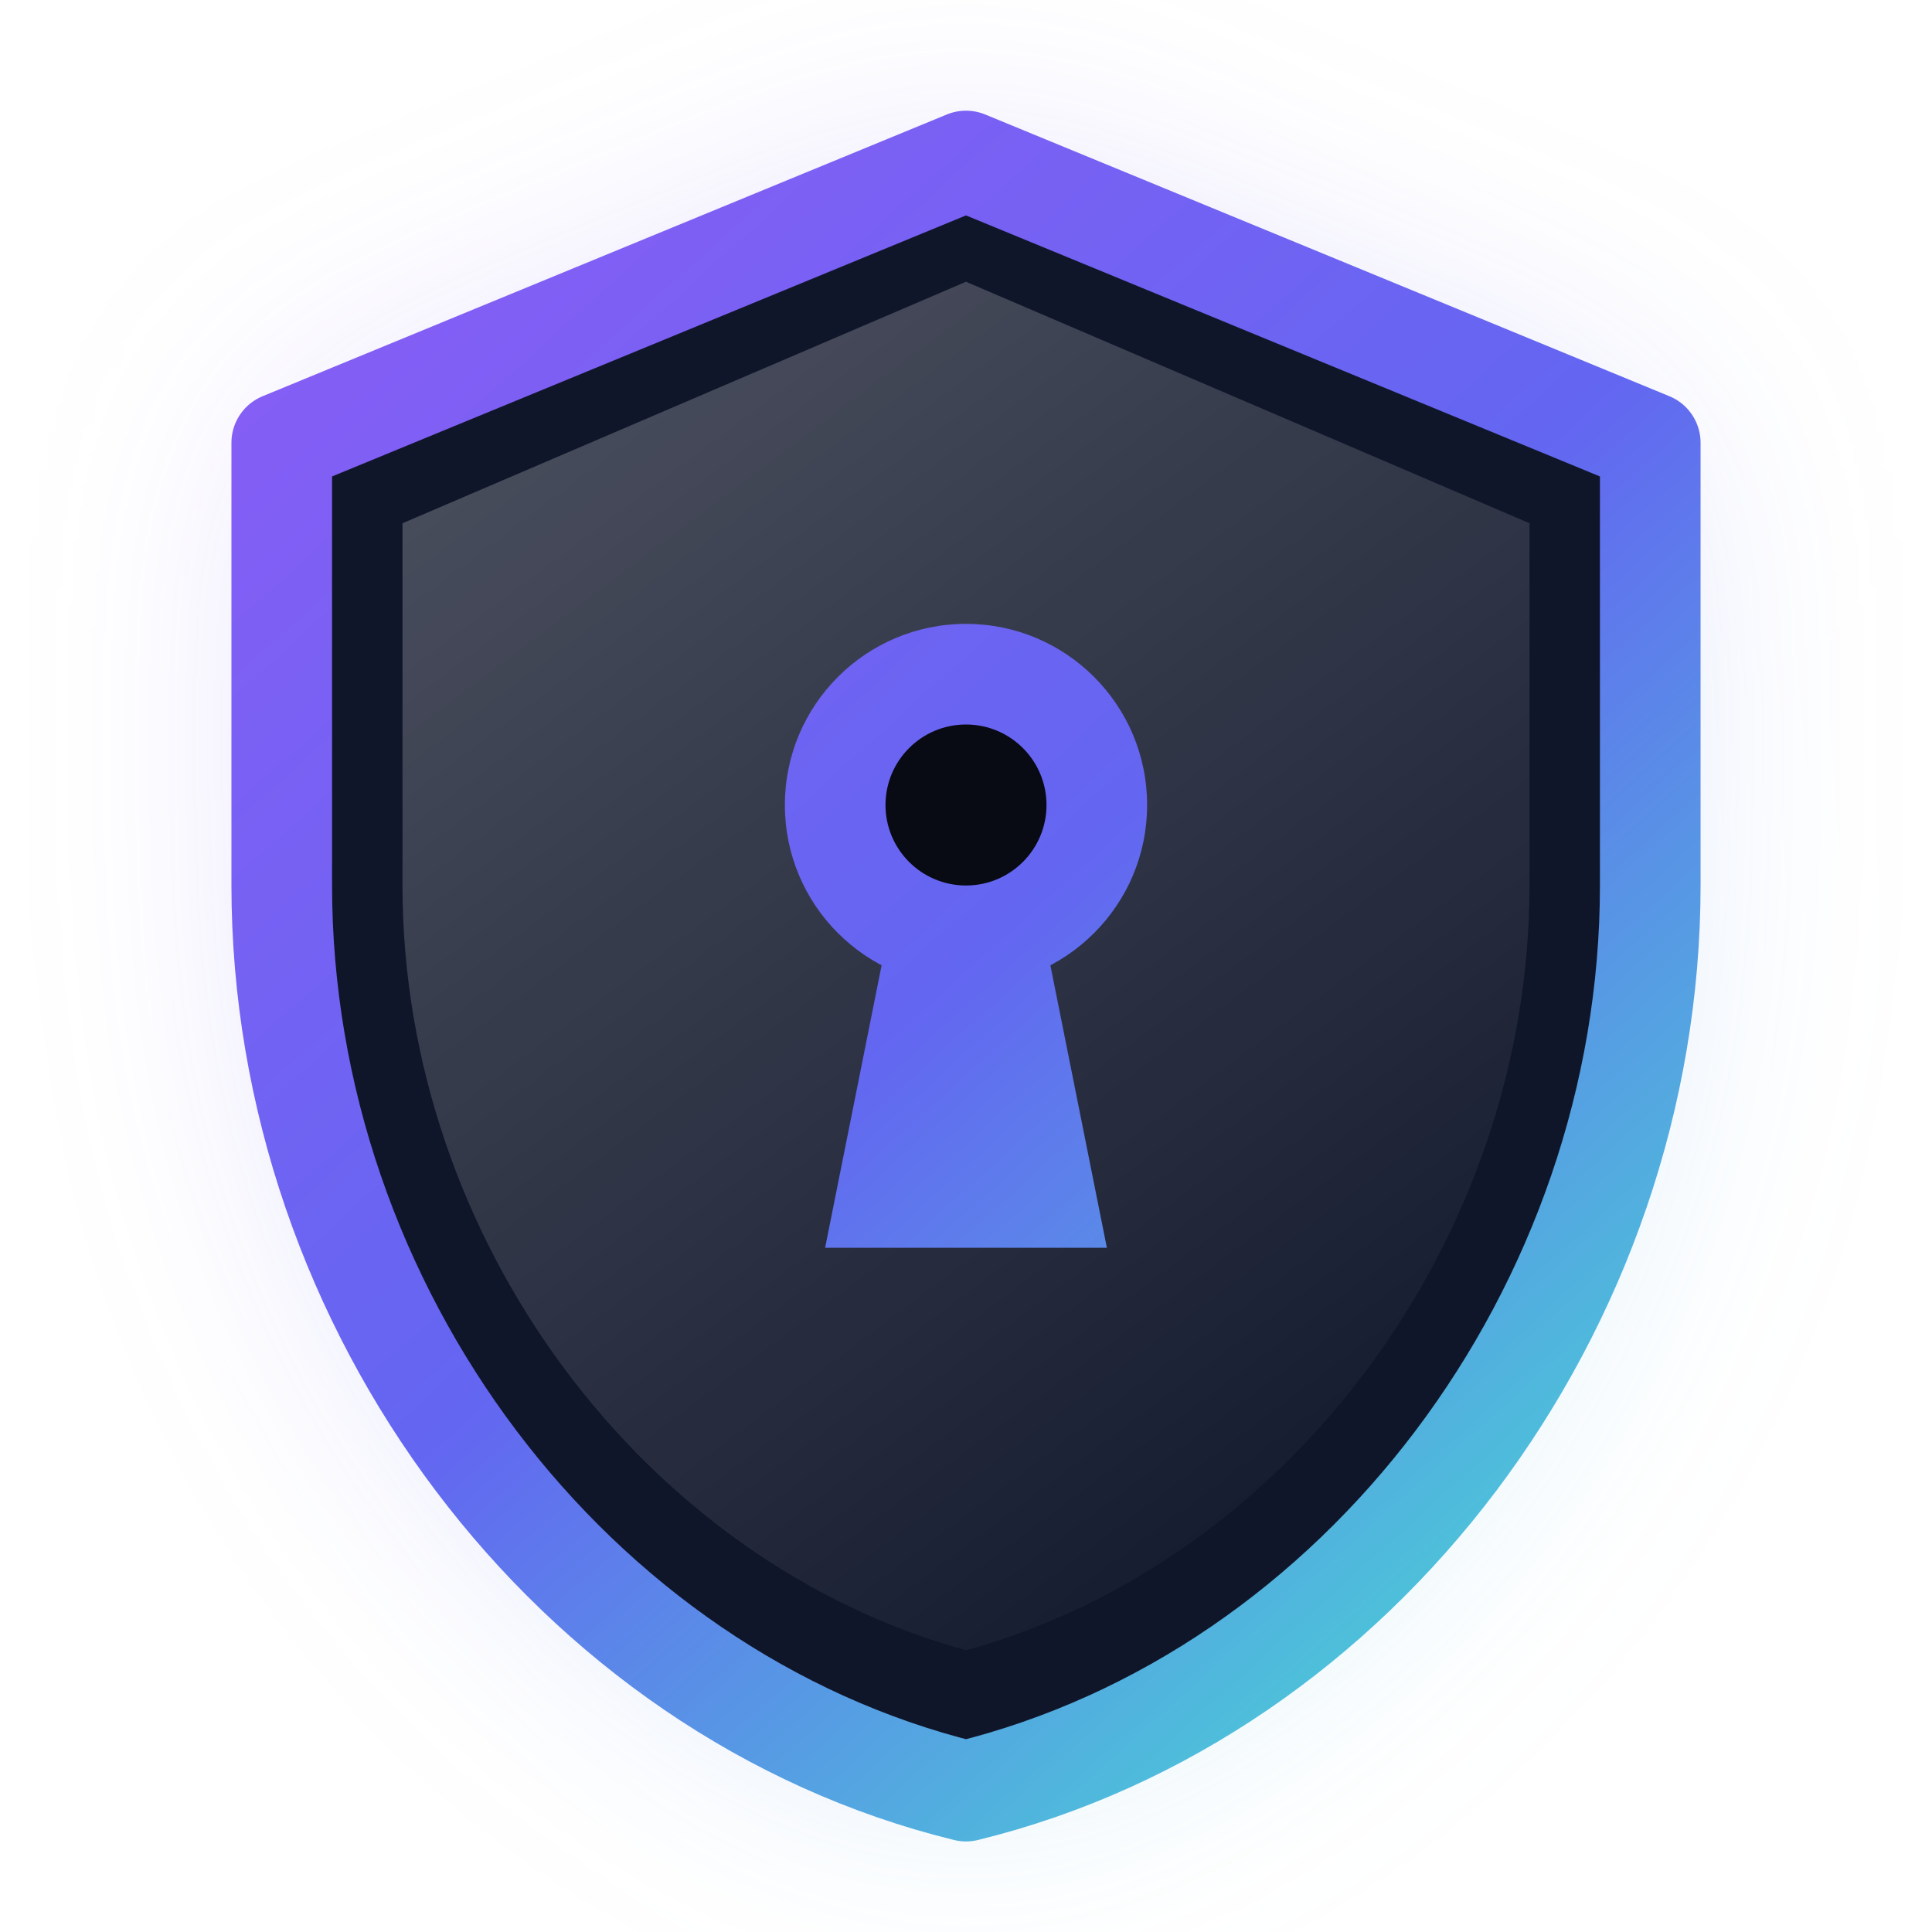
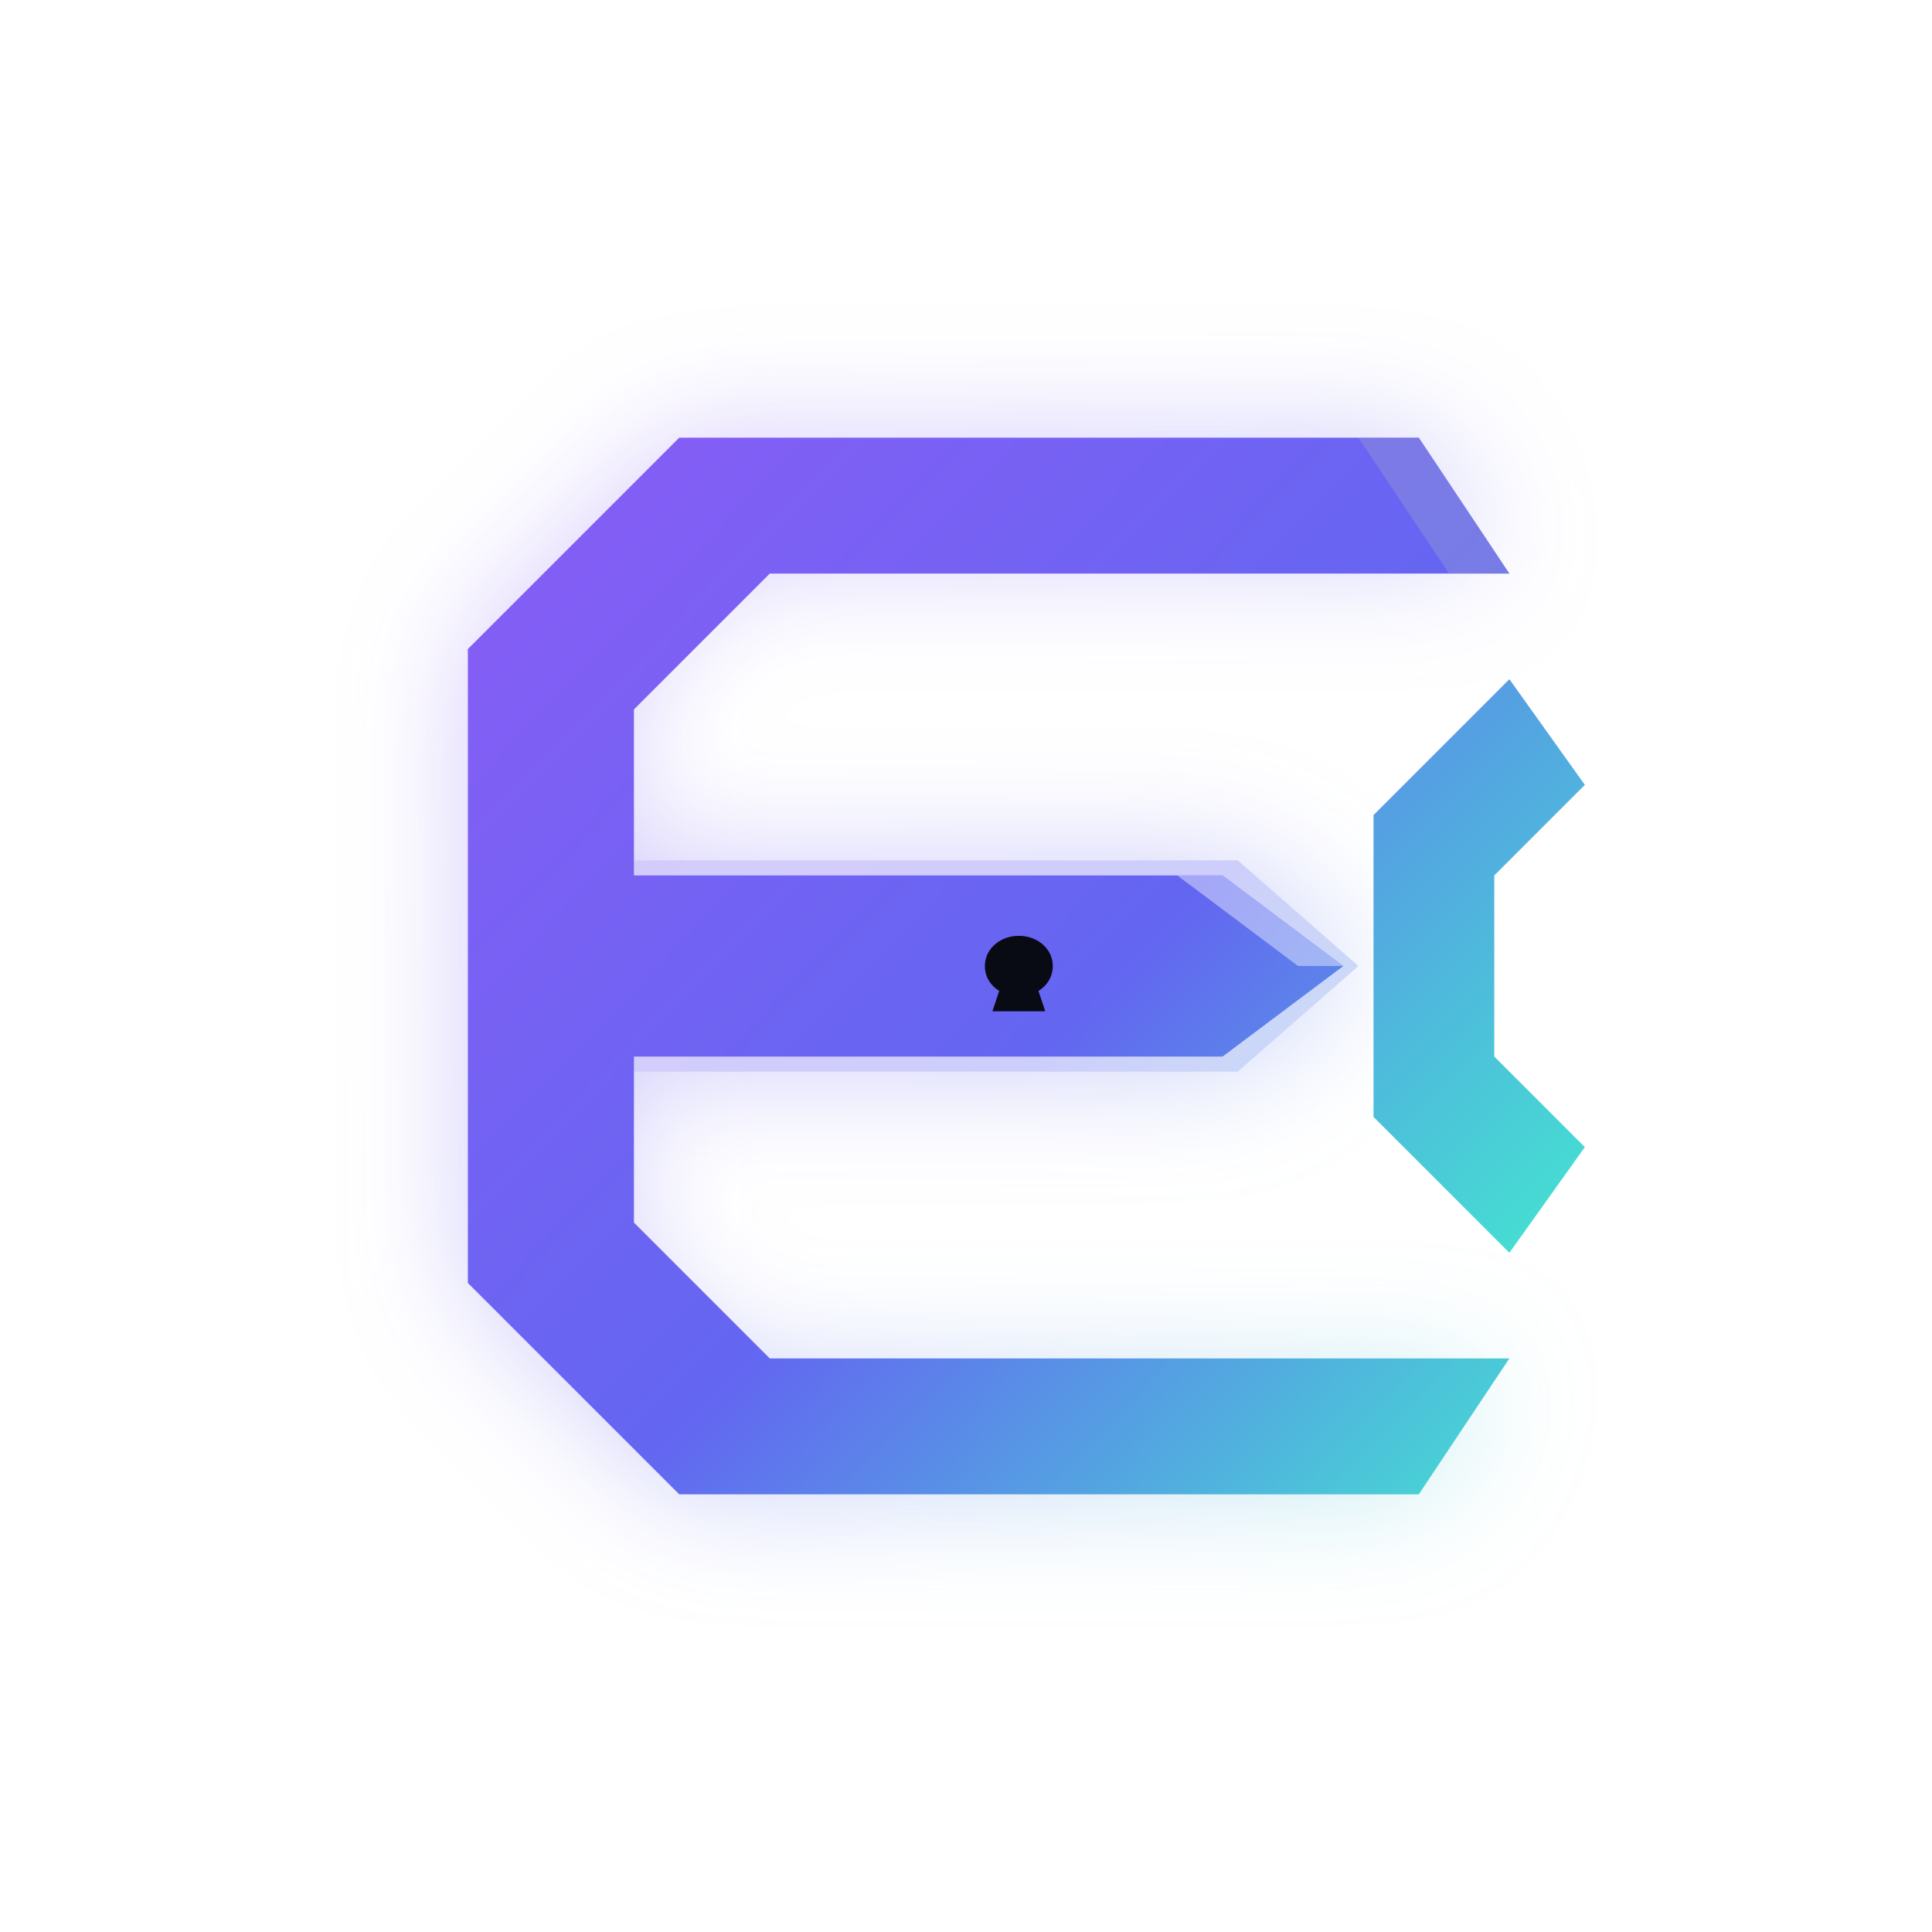
- <svg xmlns="http://www.w3.org/2000/svg" viewBox="0 0 48 48" fill="none">
+ <svg xmlns="http://www.w3.org/2000/svg" viewBox="0 0 512 512" fill="none">
  <defs>
-     <linearGradient id="shieldGrad" x1="6" y1="4" x2="42" y2="44" gradientUnits="userSpaceOnUse">
+     <linearGradient id="elvarixGrad" x1="120" y1="110" x2="420" y2="400" gradientUnits="userSpaceOnUse">
      <stop offset="0%" stop-color="#8B5CF6" />
-       <stop offset="50%" stop-color="#6366F1" />
-       <stop offset="100%" stop-color="#45E5D1" />
+       <stop offset="55%" stop-color="#6366F1" />
+       <stop offset="100%" stop-color="#43E7D0" />
    </linearGradient>
-     <linearGradient id="glowGrad" x1="12" y1="8" x2="36" y2="40" gradientUnits="userSpaceOnUse">
-       <stop offset="0%" stop-color="#FFFFFF" stop-opacity="0.25" />
-       <stop offset="100%" stop-color="#FFFFFF" stop-opacity="0" />
+     <linearGradient id="cyanAccent" x1="260" y1="180" x2="420" y2="340" gradientUnits="userSpaceOnUse">
+       <stop offset="0%" stop-color="#6366F1" />
+       <stop offset="100%" stop-color="#43E7D0" />
    </linearGradient>
-     <filter id="glow" x="-20%" y="-20%" width="140%" height="140%">
-       <feGaussianBlur stdDeviation="3" result="blur" />
+     <filter id="coreGlow" x="-20%" y="-20%" width="140%" height="140%">
+       <feGaussianBlur stdDeviation="16" result="blur" />
      <feComposite in="SourceGraphic" in2="blur" operator="over" />
    </filter>
  </defs>
-   <path d="M24 4L7 11V22C7 32.5 14.2 42.1 24 44.5C33.8 42.1 41 32.5 41 22V11L24 4Z" fill="url(#shieldGrad)" opacity="0.2" filter="url(#glow)" />
-   <path d="M24 4L7 11V22C7 32.5 14.2 42.1 24 44.5C33.8 42.1 41 32.5 41 22V11L24 4Z" stroke="url(#shieldGrad)" stroke-width="2.5" stroke-linejoin="round" fill="#10162A" />
-   <path d="M24 7L10 13V22C10 30.8 16 38.8 24 41C32 38.8 38 30.8 38 22V13L24 7Z" fill="url(#glowGrad)" />
-   <circle cx="24" cy="20" r="4.5" fill="url(#shieldGrad)" />
-   <path d="M22 23.5L20.5 31H27.5L26 23.5H22Z" fill="url(#shieldGrad)" />
-   <circle cx="24" cy="20" r="2" fill="#080A14" />
+   <g opacity="0.32" filter="url(#coreGlow)">
+     <path d="M 376 116 L 180 116 L 124 172 L 124 340 L 180 396 L 376 396 L 396 364 L 196 364 L 164 332 L 164 180 L 196 148 L 396 148 Z" fill="url(#elvarixGrad)" />
+     <path d="M 164 228 L 328 228 L 360 256 L 328 284 L 164 284 Z" fill="url(#elvarixGrad)" />
+   </g>
+   <path d="M 376 116 L 180 116 L 124 172 L 124 340 L 180 396 L 376 396 L 400 360 L 204 360 L 168 324 L 168 188 L 204 152 L 400 152 Z" fill="url(#elvarixGrad)" />
+   <polygon points="376,116 400,152 384,152 360,116" fill="#A5B0CC" opacity="0.3" />
+   <g>
+     <path d="M 164 232 L 324 232 L 356 256 L 324 280 L 164 280 Z" fill="url(#elvarixGrad)" />
+     <polygon points="324,232 356,256 344,256 312,232" fill="#F4F6FF" opacity="0.45" />
+     <path d="M 270 248 C 265 248 261 251.5 261 256 C 261 258.8 262.5 261.2 264.8 262.6 L 263 268 L 277 268 L 275.2 262.6 C 277.5 261.2 279 258.8 279 256 C 279 251.5 275 248 270 248 Z" fill="#080A14" />
+   </g>
+   <path d="M 400 180 L 364 216 L 364 296 L 400 332 L 420 304 L 396 280 L 396 232 L 420 208 Z" fill="url(#cyanAccent)" />
</svg>
